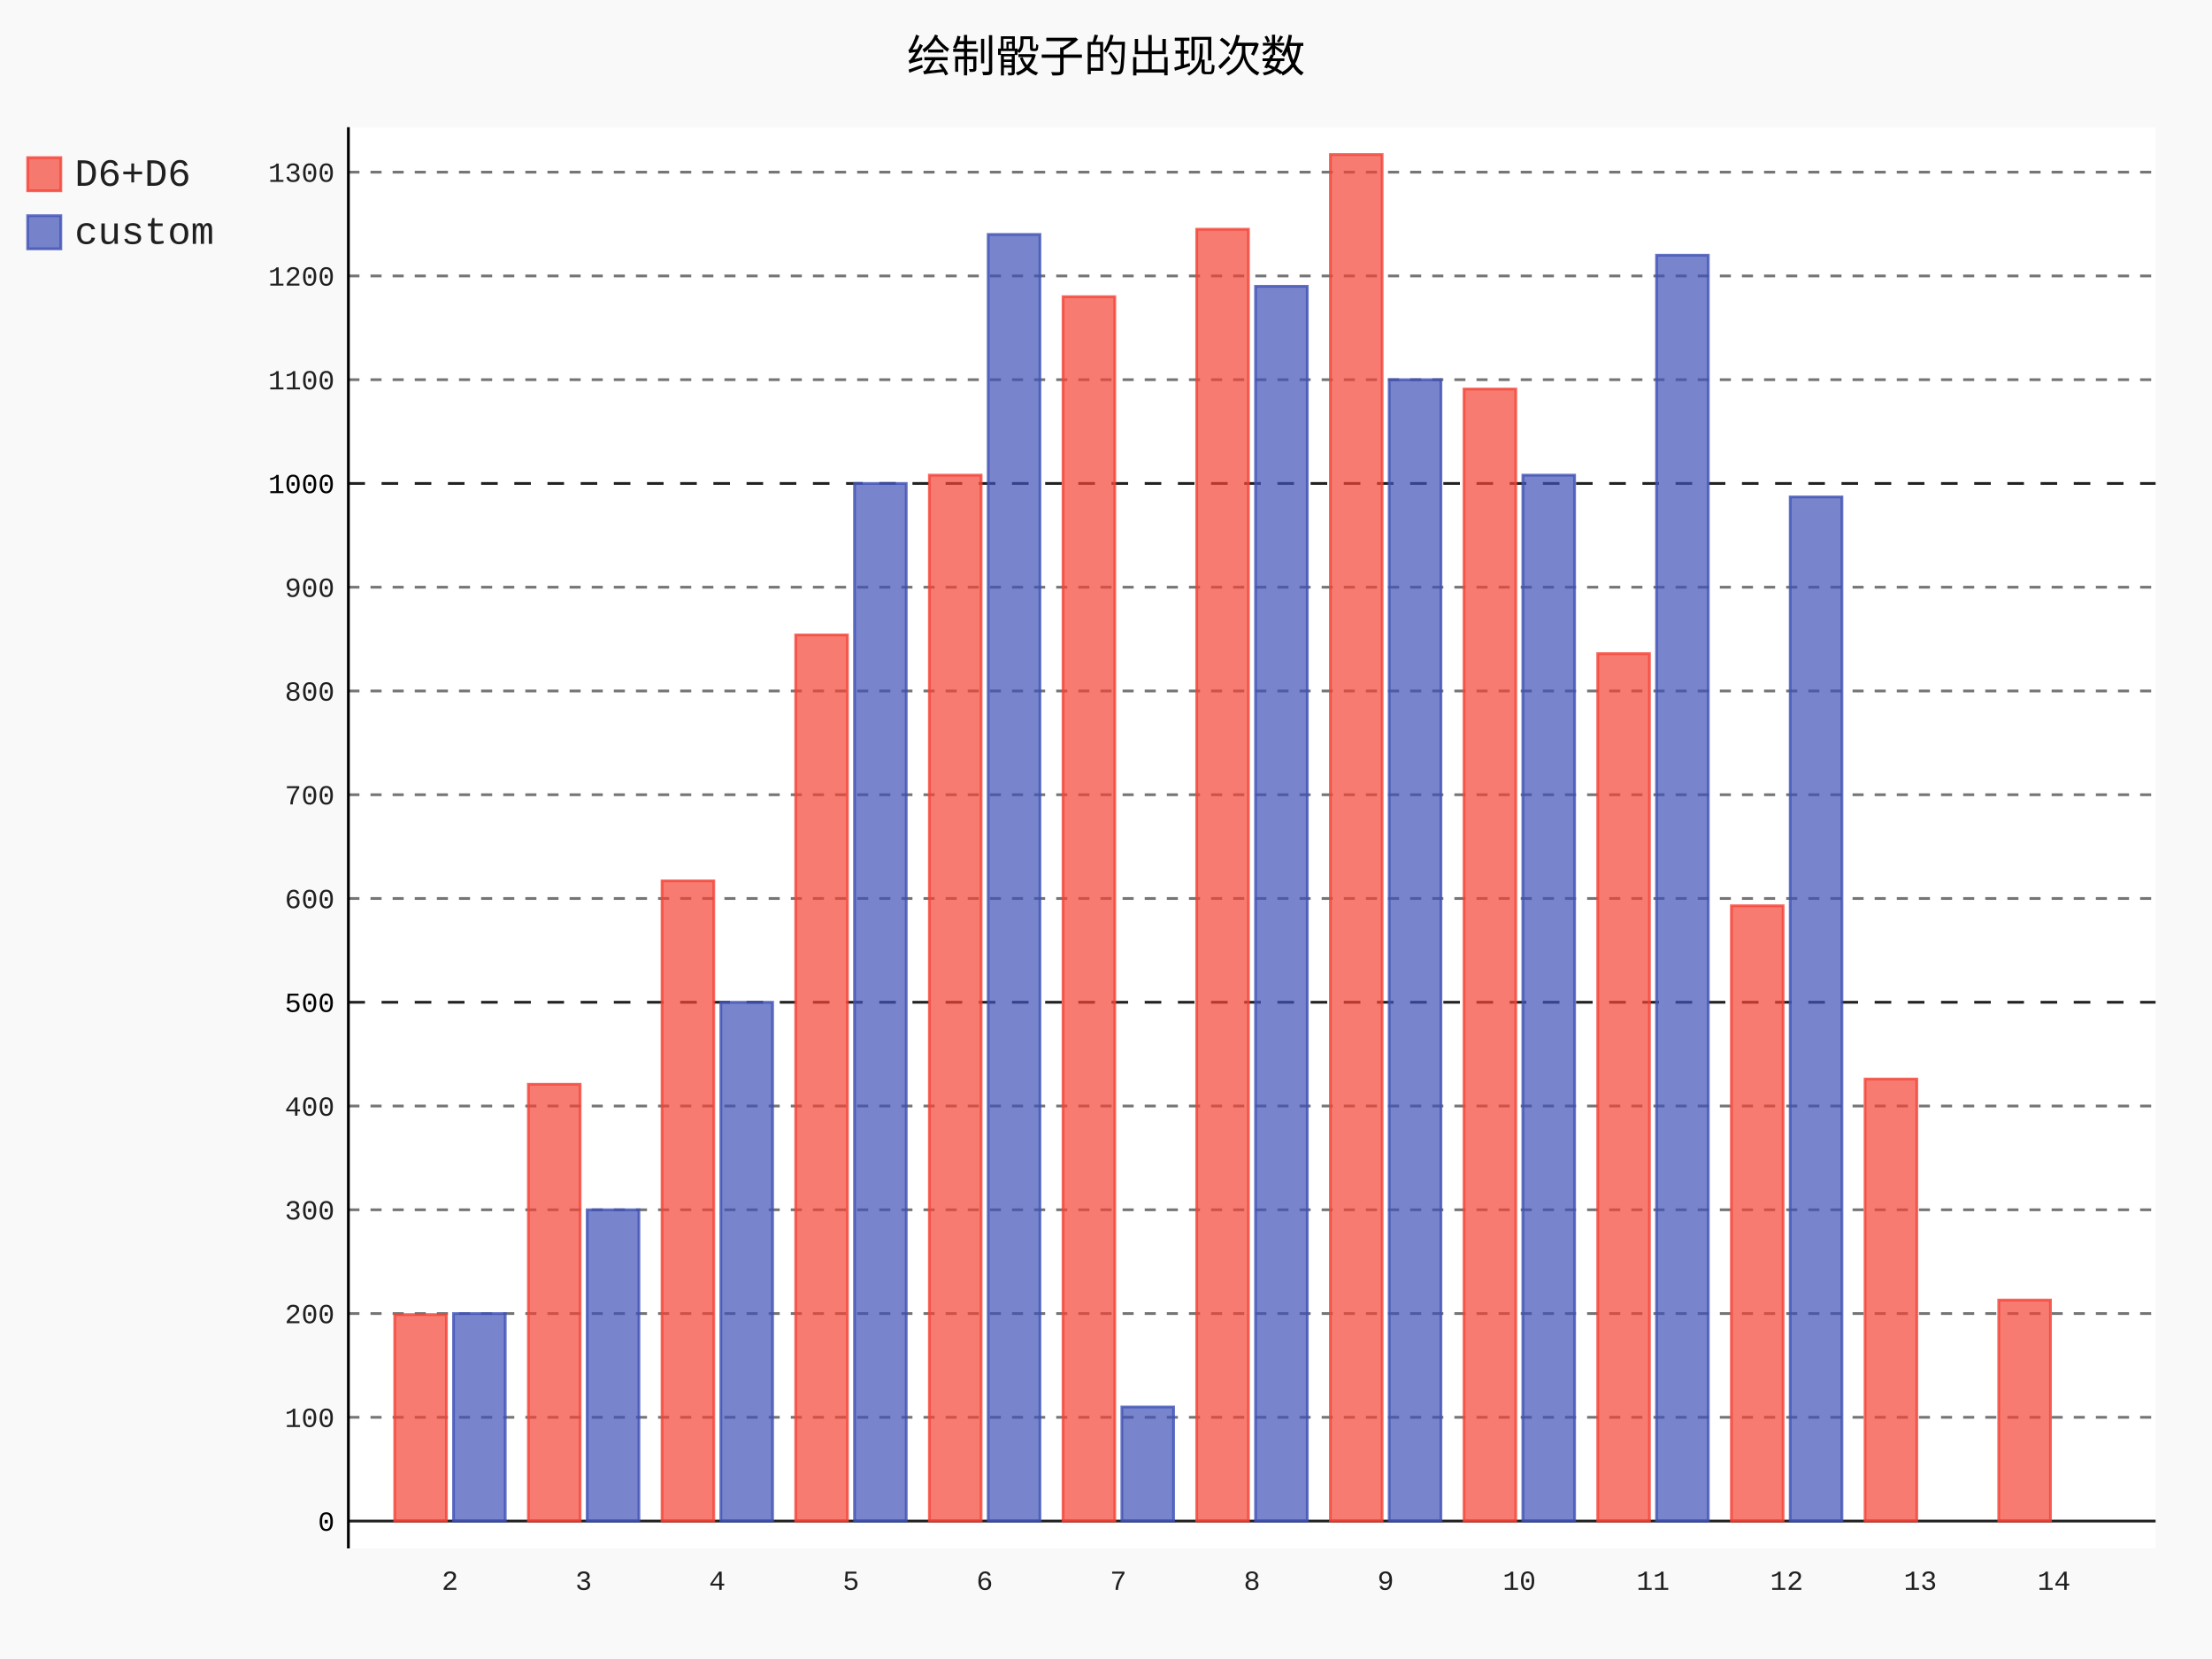
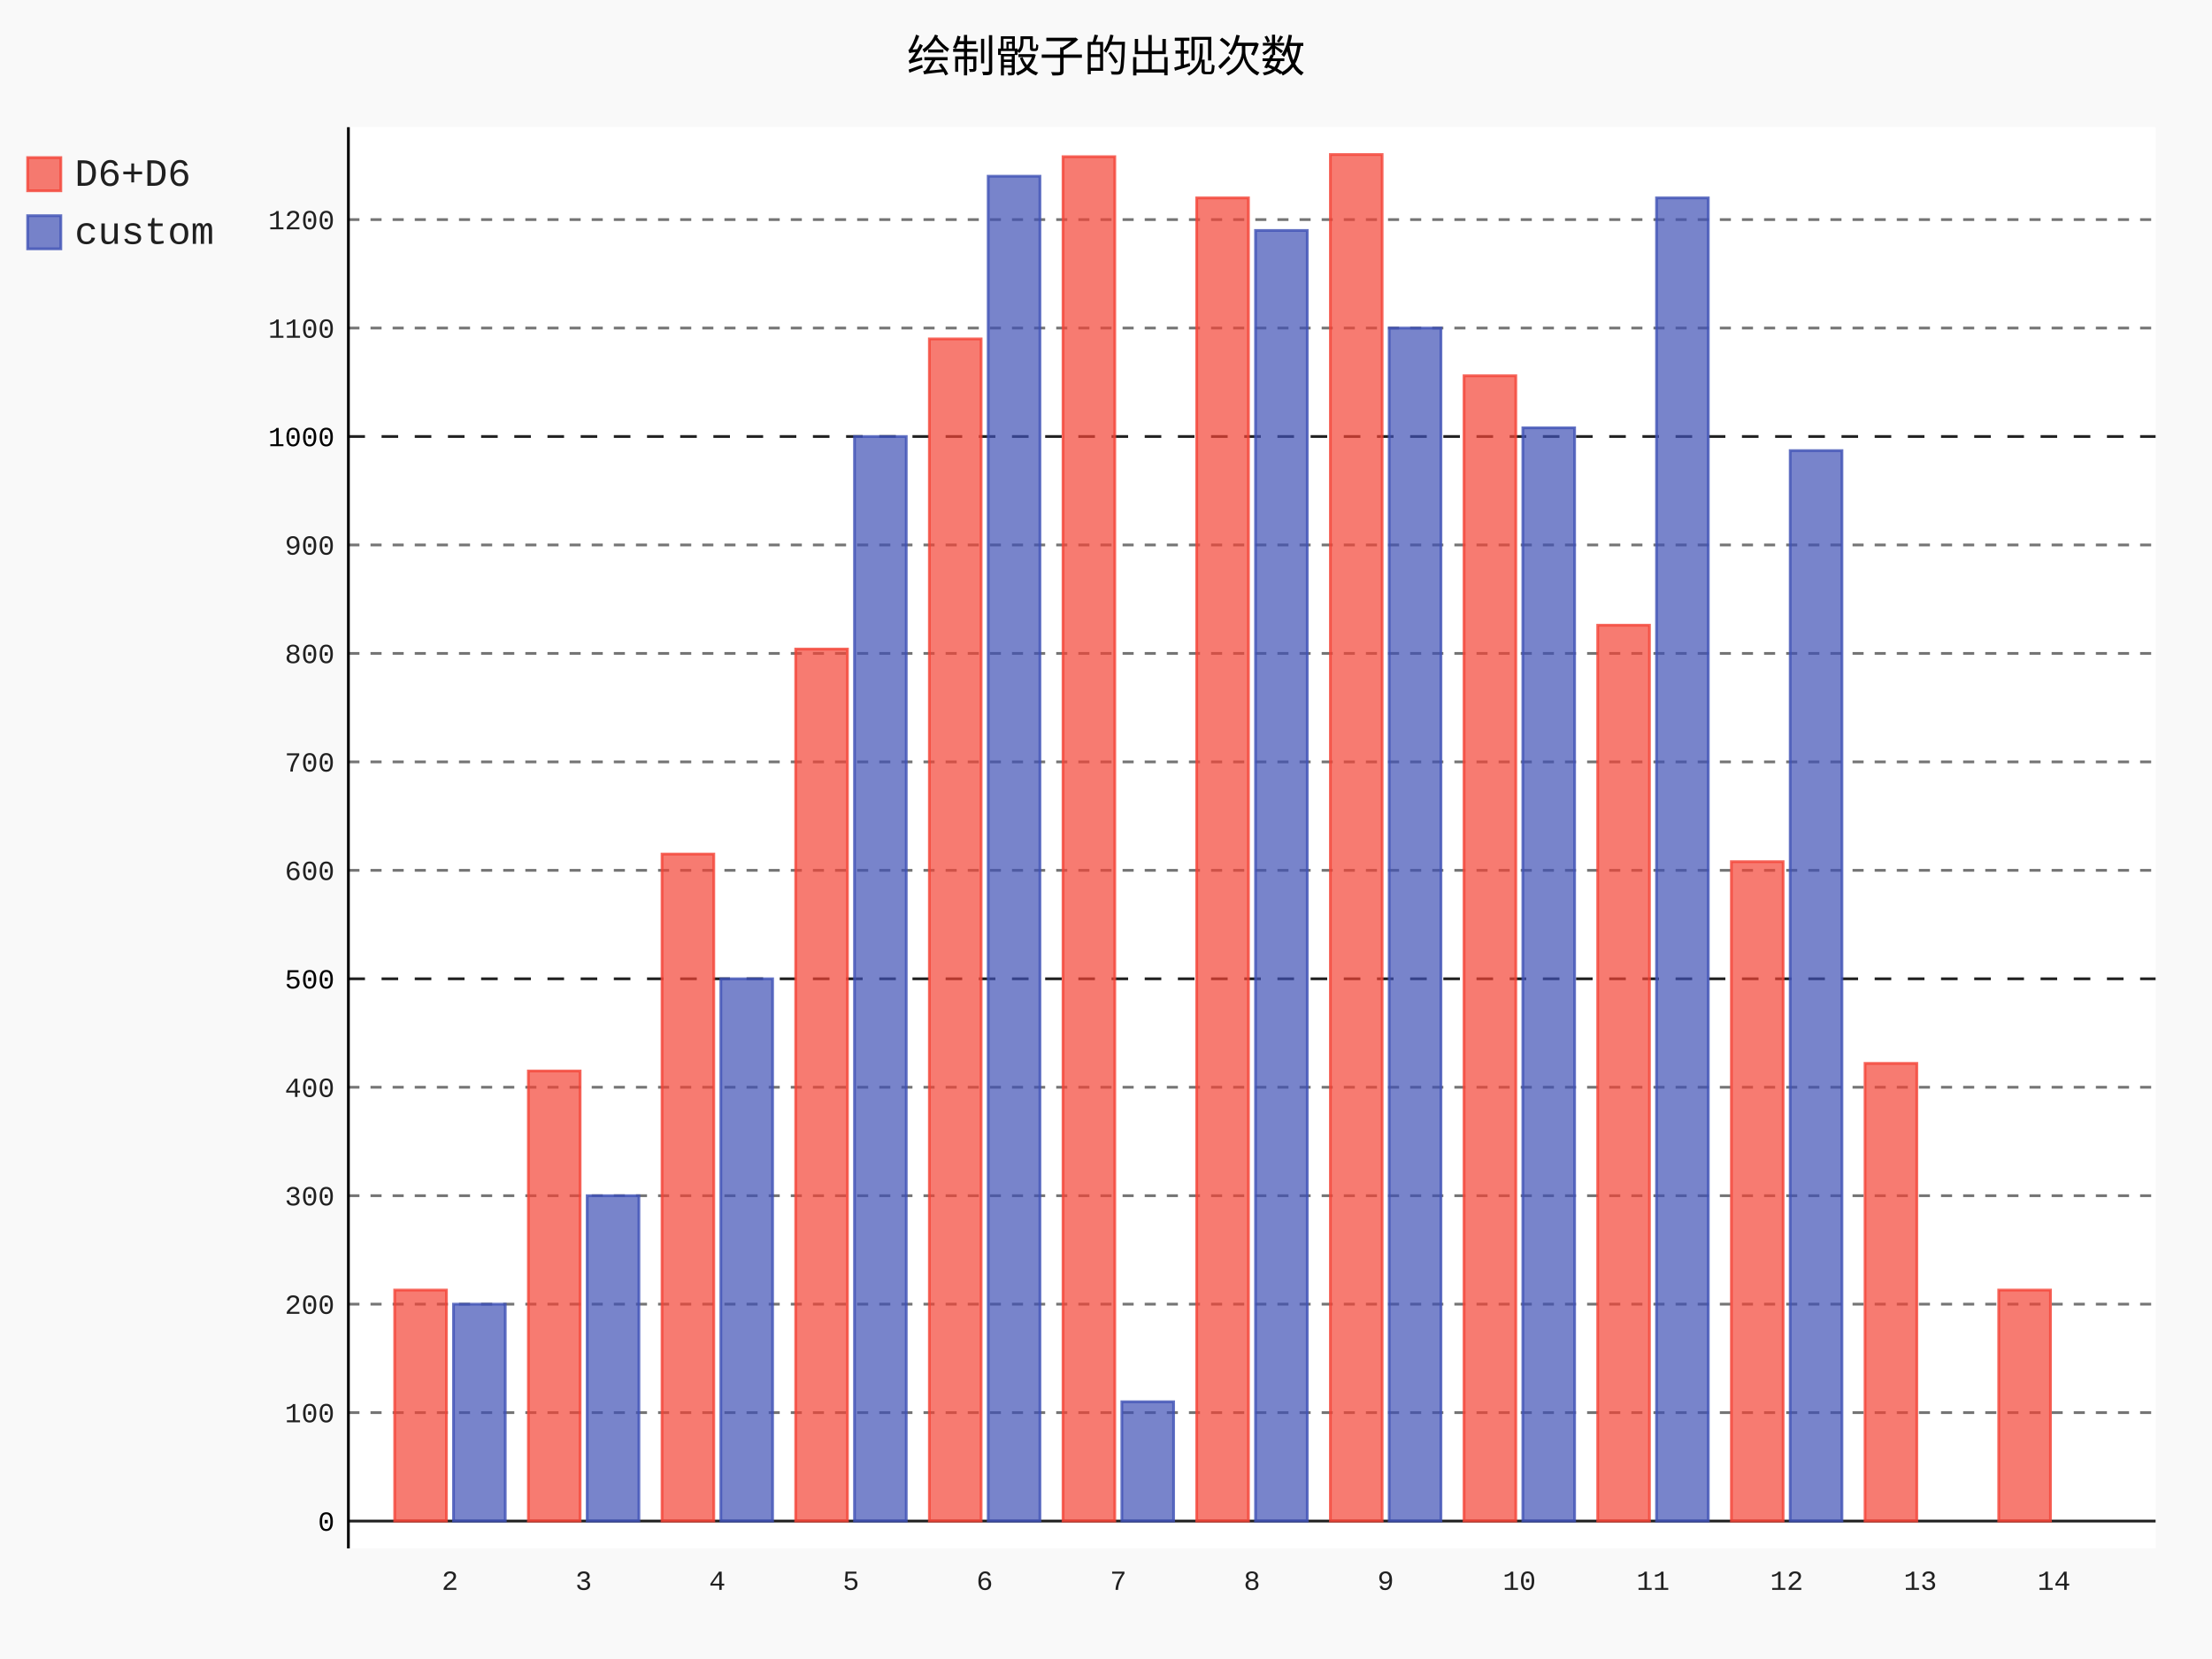
- <svg xmlns="http://www.w3.org/2000/svg" id="chart-9a5b1322-39e1-48a7-b54b-3d48b6149516" class="pygal-chart" viewBox="0 0 800 600">
+ <svg xmlns="http://www.w3.org/2000/svg" id="chart-95f8122e-3323-46b1-a110-5b7c514f5317" class="pygal-chart" viewBox="0 0 800 600">
  <defs>
-     <style type="text/css">#chart-9a5b1322-39e1-48a7-b54b-3d48b6149516{-webkit-user-select:none;-webkit-font-smoothing:antialiased;font-family:Consolas,"Liberation Mono",Menlo,Courier,monospace}#chart-9a5b1322-39e1-48a7-b54b-3d48b6149516 .title{font-family:Consolas,"Liberation Mono",Menlo,Courier,monospace;font-size:16px}#chart-9a5b1322-39e1-48a7-b54b-3d48b6149516 .legends .legend text{font-family:Consolas,"Liberation Mono",Menlo,Courier,monospace;font-size:14px}#chart-9a5b1322-39e1-48a7-b54b-3d48b6149516 .axis text{font-family:Consolas,"Liberation Mono",Menlo,Courier,monospace;font-size:10px}#chart-9a5b1322-39e1-48a7-b54b-3d48b6149516 .axis text.major{font-family:Consolas,"Liberation Mono",Menlo,Courier,monospace;font-size:10px}#chart-9a5b1322-39e1-48a7-b54b-3d48b6149516 .text-overlay text.value{font-family:Consolas,"Liberation Mono",Menlo,Courier,monospace;font-size:16px}#chart-9a5b1322-39e1-48a7-b54b-3d48b6149516 .text-overlay text.label{font-family:Consolas,"Liberation Mono",Menlo,Courier,monospace;font-size:10px}#chart-9a5b1322-39e1-48a7-b54b-3d48b6149516 .tooltip{font-family:Consolas,"Liberation Mono",Menlo,Courier,monospace;font-size:14px}#chart-9a5b1322-39e1-48a7-b54b-3d48b6149516 text.no_data{font-family:Consolas,"Liberation Mono",Menlo,Courier,monospace;font-size:64px}
- #chart-9a5b1322-39e1-48a7-b54b-3d48b6149516{background-color:rgba(249,249,249,1)}#chart-9a5b1322-39e1-48a7-b54b-3d48b6149516 path,#chart-9a5b1322-39e1-48a7-b54b-3d48b6149516 line,#chart-9a5b1322-39e1-48a7-b54b-3d48b6149516 rect,#chart-9a5b1322-39e1-48a7-b54b-3d48b6149516 circle{-webkit-transition:150ms;-moz-transition:150ms;transition:150ms}#chart-9a5b1322-39e1-48a7-b54b-3d48b6149516 .graph &gt; .background{fill:rgba(249,249,249,1)}#chart-9a5b1322-39e1-48a7-b54b-3d48b6149516 .plot &gt; .background{fill:rgba(255,255,255,1)}#chart-9a5b1322-39e1-48a7-b54b-3d48b6149516 .graph{fill:rgba(0,0,0,.87)}#chart-9a5b1322-39e1-48a7-b54b-3d48b6149516 text.no_data{fill:rgba(0,0,0,1)}#chart-9a5b1322-39e1-48a7-b54b-3d48b6149516 .title{fill:rgba(0,0,0,1)}#chart-9a5b1322-39e1-48a7-b54b-3d48b6149516 .legends .legend text{fill:rgba(0,0,0,.87)}#chart-9a5b1322-39e1-48a7-b54b-3d48b6149516 .legends .legend:hover text{fill:rgba(0,0,0,1)}#chart-9a5b1322-39e1-48a7-b54b-3d48b6149516 .axis .line{stroke:rgba(0,0,0,1)}#chart-9a5b1322-39e1-48a7-b54b-3d48b6149516 .axis .guide.line{stroke:rgba(0,0,0,.54)}#chart-9a5b1322-39e1-48a7-b54b-3d48b6149516 .axis .major.line{stroke:rgba(0,0,0,.87)}#chart-9a5b1322-39e1-48a7-b54b-3d48b6149516 .axis text.major{fill:rgba(0,0,0,1)}#chart-9a5b1322-39e1-48a7-b54b-3d48b6149516 .axis.y .guides:hover .guide.line,#chart-9a5b1322-39e1-48a7-b54b-3d48b6149516 .line-graph .axis.x .guides:hover .guide.line,#chart-9a5b1322-39e1-48a7-b54b-3d48b6149516 .stackedline-graph .axis.x .guides:hover .guide.line,#chart-9a5b1322-39e1-48a7-b54b-3d48b6149516 .xy-graph .axis.x .guides:hover .guide.line{stroke:rgba(0,0,0,1)}#chart-9a5b1322-39e1-48a7-b54b-3d48b6149516 .axis .guides:hover text{fill:rgba(0,0,0,1)}#chart-9a5b1322-39e1-48a7-b54b-3d48b6149516 .reactive{fill-opacity:.7;stroke-opacity:.8}#chart-9a5b1322-39e1-48a7-b54b-3d48b6149516 .ci{stroke:rgba(0,0,0,.87)}#chart-9a5b1322-39e1-48a7-b54b-3d48b6149516 .reactive.active,#chart-9a5b1322-39e1-48a7-b54b-3d48b6149516 .active .reactive{fill-opacity:.8;stroke-opacity:.9;stroke-width:4}#chart-9a5b1322-39e1-48a7-b54b-3d48b6149516 .ci .reactive.active{stroke-width:1.5}#chart-9a5b1322-39e1-48a7-b54b-3d48b6149516 .series text{fill:rgba(0,0,0,1)}#chart-9a5b1322-39e1-48a7-b54b-3d48b6149516 .tooltip rect{fill:rgba(255,255,255,1);stroke:rgba(0,0,0,1);-webkit-transition:opacity 150ms;-moz-transition:opacity 150ms;transition:opacity 150ms}#chart-9a5b1322-39e1-48a7-b54b-3d48b6149516 .tooltip .label{fill:rgba(0,0,0,.87)}#chart-9a5b1322-39e1-48a7-b54b-3d48b6149516 .tooltip .label{fill:rgba(0,0,0,.87)}#chart-9a5b1322-39e1-48a7-b54b-3d48b6149516 .tooltip .legend{font-size:.8em;fill:rgba(0,0,0,.54)}#chart-9a5b1322-39e1-48a7-b54b-3d48b6149516 .tooltip .x_label{font-size:.6em;fill:rgba(0,0,0,1)}#chart-9a5b1322-39e1-48a7-b54b-3d48b6149516 .tooltip .xlink{font-size:.5em;text-decoration:underline}#chart-9a5b1322-39e1-48a7-b54b-3d48b6149516 .tooltip .value{font-size:1.5em}#chart-9a5b1322-39e1-48a7-b54b-3d48b6149516 .bound{font-size:.5em}#chart-9a5b1322-39e1-48a7-b54b-3d48b6149516 .max-value{font-size:.75em;fill:rgba(0,0,0,.54)}#chart-9a5b1322-39e1-48a7-b54b-3d48b6149516 .map-element{fill:rgba(255,255,255,1);stroke:rgba(0,0,0,.54) !important}#chart-9a5b1322-39e1-48a7-b54b-3d48b6149516 .map-element .reactive{fill-opacity:inherit;stroke-opacity:inherit}#chart-9a5b1322-39e1-48a7-b54b-3d48b6149516 .color-0,#chart-9a5b1322-39e1-48a7-b54b-3d48b6149516 .color-0 a:visited{stroke:#F44336;fill:#F44336}#chart-9a5b1322-39e1-48a7-b54b-3d48b6149516 .color-1,#chart-9a5b1322-39e1-48a7-b54b-3d48b6149516 .color-1 a:visited{stroke:#3F51B5;fill:#3F51B5}#chart-9a5b1322-39e1-48a7-b54b-3d48b6149516 .text-overlay .color-0 text{fill:black}#chart-9a5b1322-39e1-48a7-b54b-3d48b6149516 .text-overlay .color-1 text{fill:black}
- #chart-9a5b1322-39e1-48a7-b54b-3d48b6149516 text.no_data{text-anchor:middle}#chart-9a5b1322-39e1-48a7-b54b-3d48b6149516 .guide.line{fill:none}#chart-9a5b1322-39e1-48a7-b54b-3d48b6149516 .centered{text-anchor:middle}#chart-9a5b1322-39e1-48a7-b54b-3d48b6149516 .title{text-anchor:middle}#chart-9a5b1322-39e1-48a7-b54b-3d48b6149516 .legends .legend text{fill-opacity:1}#chart-9a5b1322-39e1-48a7-b54b-3d48b6149516 .axis.x text{text-anchor:middle}#chart-9a5b1322-39e1-48a7-b54b-3d48b6149516 .axis.x:not(.web) text[transform]{text-anchor:start}#chart-9a5b1322-39e1-48a7-b54b-3d48b6149516 .axis.x:not(.web) text[transform].backwards{text-anchor:end}#chart-9a5b1322-39e1-48a7-b54b-3d48b6149516 .axis.y text{text-anchor:end}#chart-9a5b1322-39e1-48a7-b54b-3d48b6149516 .axis.y text[transform].backwards{text-anchor:start}#chart-9a5b1322-39e1-48a7-b54b-3d48b6149516 .axis.y2 text{text-anchor:start}#chart-9a5b1322-39e1-48a7-b54b-3d48b6149516 .axis.y2 text[transform].backwards{text-anchor:end}#chart-9a5b1322-39e1-48a7-b54b-3d48b6149516 .axis .guide.line{stroke-dasharray:4,4}#chart-9a5b1322-39e1-48a7-b54b-3d48b6149516 .axis .major.guide.line{stroke-dasharray:6,6}#chart-9a5b1322-39e1-48a7-b54b-3d48b6149516 .horizontal .axis.y .guide.line,#chart-9a5b1322-39e1-48a7-b54b-3d48b6149516 .horizontal .axis.y2 .guide.line,#chart-9a5b1322-39e1-48a7-b54b-3d48b6149516 .vertical .axis.x .guide.line{opacity:0}#chart-9a5b1322-39e1-48a7-b54b-3d48b6149516 .horizontal .axis.always_show .guide.line,#chart-9a5b1322-39e1-48a7-b54b-3d48b6149516 .vertical .axis.always_show .guide.line{opacity:1 !important}#chart-9a5b1322-39e1-48a7-b54b-3d48b6149516 .axis.y .guides:hover .guide.line,#chart-9a5b1322-39e1-48a7-b54b-3d48b6149516 .axis.y2 .guides:hover .guide.line,#chart-9a5b1322-39e1-48a7-b54b-3d48b6149516 .axis.x .guides:hover .guide.line{opacity:1}#chart-9a5b1322-39e1-48a7-b54b-3d48b6149516 .axis .guides:hover text{opacity:1}#chart-9a5b1322-39e1-48a7-b54b-3d48b6149516 .nofill{fill:none}#chart-9a5b1322-39e1-48a7-b54b-3d48b6149516 .subtle-fill{fill-opacity:.2}#chart-9a5b1322-39e1-48a7-b54b-3d48b6149516 .dot{stroke-width:1px;fill-opacity:1}#chart-9a5b1322-39e1-48a7-b54b-3d48b6149516 .dot.active{stroke-width:5px}#chart-9a5b1322-39e1-48a7-b54b-3d48b6149516 .dot.negative{fill:transparent}#chart-9a5b1322-39e1-48a7-b54b-3d48b6149516 text,#chart-9a5b1322-39e1-48a7-b54b-3d48b6149516 tspan{stroke:none !important}#chart-9a5b1322-39e1-48a7-b54b-3d48b6149516 .series text.active{opacity:1}#chart-9a5b1322-39e1-48a7-b54b-3d48b6149516 .tooltip rect{fill-opacity:.95;stroke-width:.5}#chart-9a5b1322-39e1-48a7-b54b-3d48b6149516 .tooltip text{fill-opacity:1}#chart-9a5b1322-39e1-48a7-b54b-3d48b6149516 .showable{visibility:hidden}#chart-9a5b1322-39e1-48a7-b54b-3d48b6149516 .showable.shown{visibility:visible}#chart-9a5b1322-39e1-48a7-b54b-3d48b6149516 .gauge-background{fill:rgba(229,229,229,1);stroke:none}#chart-9a5b1322-39e1-48a7-b54b-3d48b6149516 .bg-lines{stroke:rgba(249,249,249,1);stroke-width:2px}</style>
+     <style type="text/css">#chart-95f8122e-3323-46b1-a110-5b7c514f5317{-webkit-user-select:none;-webkit-font-smoothing:antialiased;font-family:Consolas,"Liberation Mono",Menlo,Courier,monospace}#chart-95f8122e-3323-46b1-a110-5b7c514f5317 .title{font-family:Consolas,"Liberation Mono",Menlo,Courier,monospace;font-size:16px}#chart-95f8122e-3323-46b1-a110-5b7c514f5317 .legends .legend text{font-family:Consolas,"Liberation Mono",Menlo,Courier,monospace;font-size:14px}#chart-95f8122e-3323-46b1-a110-5b7c514f5317 .axis text{font-family:Consolas,"Liberation Mono",Menlo,Courier,monospace;font-size:10px}#chart-95f8122e-3323-46b1-a110-5b7c514f5317 .axis text.major{font-family:Consolas,"Liberation Mono",Menlo,Courier,monospace;font-size:10px}#chart-95f8122e-3323-46b1-a110-5b7c514f5317 .text-overlay text.value{font-family:Consolas,"Liberation Mono",Menlo,Courier,monospace;font-size:16px}#chart-95f8122e-3323-46b1-a110-5b7c514f5317 .text-overlay text.label{font-family:Consolas,"Liberation Mono",Menlo,Courier,monospace;font-size:10px}#chart-95f8122e-3323-46b1-a110-5b7c514f5317 .tooltip{font-family:Consolas,"Liberation Mono",Menlo,Courier,monospace;font-size:14px}#chart-95f8122e-3323-46b1-a110-5b7c514f5317 text.no_data{font-family:Consolas,"Liberation Mono",Menlo,Courier,monospace;font-size:64px}
+ #chart-95f8122e-3323-46b1-a110-5b7c514f5317{background-color:rgba(249,249,249,1)}#chart-95f8122e-3323-46b1-a110-5b7c514f5317 path,#chart-95f8122e-3323-46b1-a110-5b7c514f5317 line,#chart-95f8122e-3323-46b1-a110-5b7c514f5317 rect,#chart-95f8122e-3323-46b1-a110-5b7c514f5317 circle{-webkit-transition:150ms;-moz-transition:150ms;transition:150ms}#chart-95f8122e-3323-46b1-a110-5b7c514f5317 .graph &gt; .background{fill:rgba(249,249,249,1)}#chart-95f8122e-3323-46b1-a110-5b7c514f5317 .plot &gt; .background{fill:rgba(255,255,255,1)}#chart-95f8122e-3323-46b1-a110-5b7c514f5317 .graph{fill:rgba(0,0,0,.87)}#chart-95f8122e-3323-46b1-a110-5b7c514f5317 text.no_data{fill:rgba(0,0,0,1)}#chart-95f8122e-3323-46b1-a110-5b7c514f5317 .title{fill:rgba(0,0,0,1)}#chart-95f8122e-3323-46b1-a110-5b7c514f5317 .legends .legend text{fill:rgba(0,0,0,.87)}#chart-95f8122e-3323-46b1-a110-5b7c514f5317 .legends .legend:hover text{fill:rgba(0,0,0,1)}#chart-95f8122e-3323-46b1-a110-5b7c514f5317 .axis .line{stroke:rgba(0,0,0,1)}#chart-95f8122e-3323-46b1-a110-5b7c514f5317 .axis .guide.line{stroke:rgba(0,0,0,.54)}#chart-95f8122e-3323-46b1-a110-5b7c514f5317 .axis .major.line{stroke:rgba(0,0,0,.87)}#chart-95f8122e-3323-46b1-a110-5b7c514f5317 .axis text.major{fill:rgba(0,0,0,1)}#chart-95f8122e-3323-46b1-a110-5b7c514f5317 .axis.y .guides:hover .guide.line,#chart-95f8122e-3323-46b1-a110-5b7c514f5317 .line-graph .axis.x .guides:hover .guide.line,#chart-95f8122e-3323-46b1-a110-5b7c514f5317 .stackedline-graph .axis.x .guides:hover .guide.line,#chart-95f8122e-3323-46b1-a110-5b7c514f5317 .xy-graph .axis.x .guides:hover .guide.line{stroke:rgba(0,0,0,1)}#chart-95f8122e-3323-46b1-a110-5b7c514f5317 .axis .guides:hover text{fill:rgba(0,0,0,1)}#chart-95f8122e-3323-46b1-a110-5b7c514f5317 .reactive{fill-opacity:.7;stroke-opacity:.8}#chart-95f8122e-3323-46b1-a110-5b7c514f5317 .ci{stroke:rgba(0,0,0,.87)}#chart-95f8122e-3323-46b1-a110-5b7c514f5317 .reactive.active,#chart-95f8122e-3323-46b1-a110-5b7c514f5317 .active .reactive{fill-opacity:.8;stroke-opacity:.9;stroke-width:4}#chart-95f8122e-3323-46b1-a110-5b7c514f5317 .ci .reactive.active{stroke-width:1.5}#chart-95f8122e-3323-46b1-a110-5b7c514f5317 .series text{fill:rgba(0,0,0,1)}#chart-95f8122e-3323-46b1-a110-5b7c514f5317 .tooltip rect{fill:rgba(255,255,255,1);stroke:rgba(0,0,0,1);-webkit-transition:opacity 150ms;-moz-transition:opacity 150ms;transition:opacity 150ms}#chart-95f8122e-3323-46b1-a110-5b7c514f5317 .tooltip .label{fill:rgba(0,0,0,.87)}#chart-95f8122e-3323-46b1-a110-5b7c514f5317 .tooltip .label{fill:rgba(0,0,0,.87)}#chart-95f8122e-3323-46b1-a110-5b7c514f5317 .tooltip .legend{font-size:.8em;fill:rgba(0,0,0,.54)}#chart-95f8122e-3323-46b1-a110-5b7c514f5317 .tooltip .x_label{font-size:.6em;fill:rgba(0,0,0,1)}#chart-95f8122e-3323-46b1-a110-5b7c514f5317 .tooltip .xlink{font-size:.5em;text-decoration:underline}#chart-95f8122e-3323-46b1-a110-5b7c514f5317 .tooltip .value{font-size:1.5em}#chart-95f8122e-3323-46b1-a110-5b7c514f5317 .bound{font-size:.5em}#chart-95f8122e-3323-46b1-a110-5b7c514f5317 .max-value{font-size:.75em;fill:rgba(0,0,0,.54)}#chart-95f8122e-3323-46b1-a110-5b7c514f5317 .map-element{fill:rgba(255,255,255,1);stroke:rgba(0,0,0,.54) !important}#chart-95f8122e-3323-46b1-a110-5b7c514f5317 .map-element .reactive{fill-opacity:inherit;stroke-opacity:inherit}#chart-95f8122e-3323-46b1-a110-5b7c514f5317 .color-0,#chart-95f8122e-3323-46b1-a110-5b7c514f5317 .color-0 a:visited{stroke:#F44336;fill:#F44336}#chart-95f8122e-3323-46b1-a110-5b7c514f5317 .color-1,#chart-95f8122e-3323-46b1-a110-5b7c514f5317 .color-1 a:visited{stroke:#3F51B5;fill:#3F51B5}#chart-95f8122e-3323-46b1-a110-5b7c514f5317 .text-overlay .color-0 text{fill:black}#chart-95f8122e-3323-46b1-a110-5b7c514f5317 .text-overlay .color-1 text{fill:black}
+ #chart-95f8122e-3323-46b1-a110-5b7c514f5317 text.no_data{text-anchor:middle}#chart-95f8122e-3323-46b1-a110-5b7c514f5317 .guide.line{fill:none}#chart-95f8122e-3323-46b1-a110-5b7c514f5317 .centered{text-anchor:middle}#chart-95f8122e-3323-46b1-a110-5b7c514f5317 .title{text-anchor:middle}#chart-95f8122e-3323-46b1-a110-5b7c514f5317 .legends .legend text{fill-opacity:1}#chart-95f8122e-3323-46b1-a110-5b7c514f5317 .axis.x text{text-anchor:middle}#chart-95f8122e-3323-46b1-a110-5b7c514f5317 .axis.x:not(.web) text[transform]{text-anchor:start}#chart-95f8122e-3323-46b1-a110-5b7c514f5317 .axis.x:not(.web) text[transform].backwards{text-anchor:end}#chart-95f8122e-3323-46b1-a110-5b7c514f5317 .axis.y text{text-anchor:end}#chart-95f8122e-3323-46b1-a110-5b7c514f5317 .axis.y text[transform].backwards{text-anchor:start}#chart-95f8122e-3323-46b1-a110-5b7c514f5317 .axis.y2 text{text-anchor:start}#chart-95f8122e-3323-46b1-a110-5b7c514f5317 .axis.y2 text[transform].backwards{text-anchor:end}#chart-95f8122e-3323-46b1-a110-5b7c514f5317 .axis .guide.line{stroke-dasharray:4,4}#chart-95f8122e-3323-46b1-a110-5b7c514f5317 .axis .major.guide.line{stroke-dasharray:6,6}#chart-95f8122e-3323-46b1-a110-5b7c514f5317 .horizontal .axis.y .guide.line,#chart-95f8122e-3323-46b1-a110-5b7c514f5317 .horizontal .axis.y2 .guide.line,#chart-95f8122e-3323-46b1-a110-5b7c514f5317 .vertical .axis.x .guide.line{opacity:0}#chart-95f8122e-3323-46b1-a110-5b7c514f5317 .horizontal .axis.always_show .guide.line,#chart-95f8122e-3323-46b1-a110-5b7c514f5317 .vertical .axis.always_show .guide.line{opacity:1 !important}#chart-95f8122e-3323-46b1-a110-5b7c514f5317 .axis.y .guides:hover .guide.line,#chart-95f8122e-3323-46b1-a110-5b7c514f5317 .axis.y2 .guides:hover .guide.line,#chart-95f8122e-3323-46b1-a110-5b7c514f5317 .axis.x .guides:hover .guide.line{opacity:1}#chart-95f8122e-3323-46b1-a110-5b7c514f5317 .axis .guides:hover text{opacity:1}#chart-95f8122e-3323-46b1-a110-5b7c514f5317 .nofill{fill:none}#chart-95f8122e-3323-46b1-a110-5b7c514f5317 .subtle-fill{fill-opacity:.2}#chart-95f8122e-3323-46b1-a110-5b7c514f5317 .dot{stroke-width:1px;fill-opacity:1}#chart-95f8122e-3323-46b1-a110-5b7c514f5317 .dot.active{stroke-width:5px}#chart-95f8122e-3323-46b1-a110-5b7c514f5317 .dot.negative{fill:transparent}#chart-95f8122e-3323-46b1-a110-5b7c514f5317 text,#chart-95f8122e-3323-46b1-a110-5b7c514f5317 tspan{stroke:none !important}#chart-95f8122e-3323-46b1-a110-5b7c514f5317 .series text.active{opacity:1}#chart-95f8122e-3323-46b1-a110-5b7c514f5317 .tooltip rect{fill-opacity:.95;stroke-width:.5}#chart-95f8122e-3323-46b1-a110-5b7c514f5317 .tooltip text{fill-opacity:1}#chart-95f8122e-3323-46b1-a110-5b7c514f5317 .showable{visibility:hidden}#chart-95f8122e-3323-46b1-a110-5b7c514f5317 .showable.shown{visibility:visible}#chart-95f8122e-3323-46b1-a110-5b7c514f5317 .gauge-background{fill:rgba(229,229,229,1);stroke:none}#chart-95f8122e-3323-46b1-a110-5b7c514f5317 .bg-lines{stroke:rgba(249,249,249,1);stroke-width:2px}</style>
  </defs>
  <g class="graph bar-graph vertical">
    <rect class="background" height="600" width="800" x="0" y="0" />
    <g class="plot" transform="translate(126, 46)">
      <rect class="background" height="514" width="653.6" x="0" y="0" />
      <g class="axis y always_show">
        <g class="guides">
          <path class="axis major line" d="M0 504.115 h653.6" />
          <text class="major" x="-5" y="507.615">0</text>
        </g>
        <g class="guides">
-           <path class="guide line" d="M0 466.588 h653.6" />
-           <text class="" x="-5" y="470.088">100</text>
-         </g>
-         <g class="guides">
-           <path class="guide line" d="M0 429.061 h653.6" />
-           <text class="" x="-5" y="432.561">200</text>
-         </g>
-         <g class="guides">
-           <path class="guide line" d="M0 391.534 h653.6" />
-           <text class="" x="-5" y="395.034">300</text>
-         </g>
-         <g class="guides">
-           <path class="guide line" d="M0 354.007 h653.6" />
-           <text class="" x="-5" y="357.507">400</text>
-         </g>
-         <g class="guides">
-           <path class="major guide line" d="M0 316.48 h653.6" />
-           <text class="major" x="-5" y="319.98">500</text>
-         </g>
-         <g class="guides">
-           <path class="guide line" d="M0 278.953 h653.6" />
-           <text class="" x="-5" y="282.453">600</text>
-         </g>
-         <g class="guides">
-           <path class="guide line" d="M0 241.426 h653.6" />
-           <text class="" x="-5" y="244.926">700</text>
-         </g>
-         <g class="guides">
-           <path class="guide line" d="M0 203.899 h653.6" />
-           <text class="" x="-5" y="207.399">800</text>
-         </g>
-         <g class="guides">
-           <path class="guide line" d="M0 166.372 h653.6" />
-           <text class="" x="-5" y="169.872">900</text>
-         </g>
-         <g class="guides">
-           <path class="major guide line" d="M0 128.845 h653.6" />
-           <text class="major" x="-5" y="132.345">1000</text>
-         </g>
-         <g class="guides">
-           <path class="guide line" d="M0 91.318 h653.6" />
-           <text class="" x="-5" y="94.818">1100</text>
-         </g>
-         <g class="guides">
-           <path class="guide line" d="M0 53.791 h653.6" />
-           <text class="" x="-5" y="57.291">1200</text>
-         </g>
-         <g class="guides">
-           <path class="guide line" d="M0 16.264 h653.6" />
-           <text class="" x="-5" y="19.764">1300</text>
+           <path class="guide line" d="M0 464.891 h653.6" />
+           <text class="" x="-5" y="468.391">100</text>
+         </g>
+         <g class="guides">
+           <path class="guide line" d="M0 425.666 h653.6" />
+           <text class="" x="-5" y="429.166">200</text>
+         </g>
+         <g class="guides">
+           <path class="guide line" d="M0 386.441 h653.6" />
+           <text class="" x="-5" y="389.941">300</text>
+         </g>
+         <g class="guides">
+           <path class="guide line" d="M0 347.217 h653.6" />
+           <text class="" x="-5" y="350.717">400</text>
+         </g>
+         <g class="guides">
+           <path class="major guide line" d="M0 307.992 h653.6" />
+           <text class="major" x="-5" y="311.492">500</text>
+         </g>
+         <g class="guides">
+           <path class="guide line" d="M0 268.767 h653.6" />
+           <text class="" x="-5" y="272.267">600</text>
+         </g>
+         <g class="guides">
+           <path class="guide line" d="M0 229.543 h653.6" />
+           <text class="" x="-5" y="233.043">700</text>
+         </g>
+         <g class="guides">
+           <path class="guide line" d="M0 190.318 h653.6" />
+           <text class="" x="-5" y="193.818">800</text>
+         </g>
+         <g class="guides">
+           <path class="guide line" d="M0 151.093 h653.6" />
+           <text class="" x="-5" y="154.593">900</text>
+         </g>
+         <g class="guides">
+           <path class="major guide line" d="M0 111.869 h653.6" />
+           <text class="major" x="-5" y="115.369">1000</text>
+         </g>
+         <g class="guides">
+           <path class="guide line" d="M0 72.644 h653.6" />
+           <text class="" x="-5" y="76.144">1100</text>
+         </g>
+         <g class="guides">
+           <path class="guide line" d="M0 33.419 h653.6" />
+           <text class="" x="-5" y="36.919">1200</text>
        </g>
      </g>
      <g class="axis x">
        <path class="line" d="M0 0 v514" />
        <g class="guides">
          <path class="guide line" d="M36.741 0 v514" />
          <text class="" x="36.741" y="529.0">2</text>
        </g>
        <g class="guides">
          <path class="guide line" d="M85.084 0 v514" />
          <text class="" x="85.084" y="529.0">3</text>
        </g>
        <g class="guides">
          <path class="guide line" d="M133.427 0 v514" />
          <text class="" x="133.427" y="529.0">4</text>
        </g>
        <g class="guides">
          <path class="guide line" d="M181.77 0 v514" />
          <text class="" x="181.77" y="529.0">5</text>
        </g>
        <g class="guides">
          <path class="guide line" d="M230.114 0 v514" />
          <text class="" x="230.114" y="529.0">6</text>
        </g>
        <g class="guides">
          <path class="guide line" d="M278.457 0 v514" />
          <text class="" x="278.457" y="529.0">7</text>
        </g>
        <g class="guides">
          <path class="guide line" d="M326.8 0 v514" />
          <text class="" x="326.8" y="529.0">8</text>
        </g>
        <g class="guides">
          <path class="guide line" d="M375.143 0 v514" />
          <text class="" x="375.143" y="529.0">9</text>
        </g>
        <g class="guides">
          <path class="guide line" d="M423.486 0 v514" />
          <text class="" x="423.486" y="529.0">10</text>
        </g>
        <g class="guides">
          <path class="guide line" d="M471.83 0 v514" />
          <text class="" x="471.83" y="529.0">11</text>
        </g>
        <g class="guides">
          <path class="guide line" d="M520.173 0 v514" />
          <text class="" x="520.173" y="529.0">12</text>
        </g>
        <g class="guides">
          <path class="guide line" d="M568.516 0 v514" />
          <text class="" x="568.516" y="529.0">13</text>
        </g>
        <g class="guides">
          <path class="guide line" d="M616.859 0 v514" />
          <text class="" x="616.859" y="529.0">14</text>
        </g>
      </g>
      <g class="series serie-0 color-0">
        <g class="bars">
          <g class="bar">
-             <rect class="rect reactive tooltip-trigger" height="74.679" rx="0" ry="0" width="18.718" x="16.746" y="429.437" />
-           </g>
-           <g class="bar">
-             <rect class="rect reactive tooltip-trigger" height="157.989" rx="0" ry="0" width="18.718" x="65.089" y="346.127" />
-           </g>
-           <g class="bar">
-             <rect class="rect reactive tooltip-trigger" height="231.542" rx="0" ry="0" width="18.718" x="113.432" y="272.574" />
-           </g>
-           <g class="bar">
-             <rect class="rect reactive tooltip-trigger" height="320.481" rx="0" ry="0" width="18.718" x="161.776" y="183.635" />
-           </g>
-           <g class="bar">
-             <rect class="rect reactive tooltip-trigger" height="378.272" rx="0" ry="0" width="18.718" x="210.119" y="125.843" />
-           </g>
-           <g class="bar">
-             <rect class="rect reactive tooltip-trigger" height="442.819" rx="0" ry="0" width="18.718" x="258.462" y="61.297" />
-           </g>
-           <g class="bar">
-             <rect class="rect reactive tooltip-trigger" height="467.211" rx="0" ry="0" width="18.718" x="306.805" y="36.904" />
+             <rect class="rect reactive tooltip-trigger" height="83.549" rx="0" ry="0" width="18.718" x="16.746" y="420.567" />
+           </g>
+           <g class="bar">
+             <rect class="rect reactive tooltip-trigger" height="162.782" rx="0" ry="0" width="18.718" x="65.089" y="341.333" />
+           </g>
+           <g class="bar">
+             <rect class="rect reactive tooltip-trigger" height="241.232" rx="0" ry="0" width="18.718" x="113.432" y="262.884" />
+           </g>
+           <g class="bar">
+             <rect class="rect reactive tooltip-trigger" height="315.366" rx="0" ry="0" width="18.718" x="161.776" y="188.749" />
+           </g>
+           <g class="bar">
+             <rect class="rect reactive tooltip-trigger" height="427.549" rx="0" ry="0" width="18.718" x="210.119" y="76.567" />
+           </g>
+           <g class="bar">
+             <rect class="rect reactive tooltip-trigger" height="493.446" rx="0" ry="0" width="18.718" x="258.462" y="10.669" />
+           </g>
+           <g class="bar">
+             <rect class="rect reactive tooltip-trigger" height="478.541" rx="0" ry="0" width="18.718" x="306.805" y="25.574" />
          </g>
          <g class="bar">
            <rect class="rect reactive tooltip-trigger" height="494.231" rx="0" ry="0" width="18.718" x="355.148" y="9.885" />
          </g>
          <g class="bar">
-             <rect class="rect reactive tooltip-trigger" height="409.42" rx="0" ry="0" width="18.718" x="403.492" y="94.696" />
-           </g>
-           <g class="bar">
-             <rect class="rect reactive tooltip-trigger" height="313.726" rx="0" ry="0" width="18.718" x="451.835" y="190.39" />
-           </g>
-           <g class="bar">
-             <rect class="rect reactive tooltip-trigger" height="222.535" rx="0" ry="0" width="18.718" x="500.178" y="281.58" />
-           </g>
-           <g class="bar">
-             <rect class="rect reactive tooltip-trigger" height="159.865" rx="0" ry="0" width="18.718" x="548.521" y="344.25" />
-           </g>
-           <g class="bar">
-             <rect class="rect reactive tooltip-trigger" height="79.933" rx="0" ry="0" width="18.718" x="596.864" y="424.183" />
+             <rect class="rect reactive tooltip-trigger" height="414.212" rx="0" ry="0" width="18.718" x="403.492" y="89.903" />
+           </g>
+           <g class="bar">
+             <rect class="rect reactive tooltip-trigger" height="323.996" rx="0" ry="0" width="18.718" x="451.835" y="180.12" />
+           </g>
+           <g class="bar">
+             <rect class="rect reactive tooltip-trigger" height="238.486" rx="0" ry="0" width="18.718" x="500.178" y="265.629" />
+           </g>
+           <g class="bar">
+             <rect class="rect reactive tooltip-trigger" height="165.528" rx="0" ry="0" width="18.718" x="548.521" y="338.587" />
+           </g>
+           <g class="bar">
+             <rect class="rect reactive tooltip-trigger" height="83.549" rx="0" ry="0" width="18.718" x="596.864" y="420.567" />
          </g>
        </g>
      </g>
      <g class="series serie-1 color-1">
        <g class="bars">
          <g class="bar">
-             <rect class="rect reactive tooltip-trigger" height="75.054" rx="0" ry="0" width="18.718" x="38.017" y="429.061" />
-           </g>
-           <g class="bar">
-             <rect class="rect reactive tooltip-trigger" height="112.581" rx="0" ry="0" width="18.718" x="86.36" y="391.534" />
-           </g>
-           <g class="bar">
-             <rect class="rect reactive tooltip-trigger" height="187.635" rx="0" ry="0" width="18.718" x="134.703" y="316.48" />
-           </g>
-           <g class="bar">
-             <rect class="rect reactive tooltip-trigger" height="375.27" rx="0" ry="0" width="18.718" x="183.047" y="128.845" />
-           </g>
-           <g class="bar">
-             <rect class="rect reactive tooltip-trigger" height="465.335" rx="0" ry="0" width="18.718" x="231.39" y="38.78" />
-           </g>
-           <g class="bar">
-             <rect class="rect reactive tooltip-trigger" height="41.28" rx="0" ry="0" width="18.718" x="279.733" y="462.836" />
-           </g>
-           <g class="bar">
-             <rect class="rect reactive tooltip-trigger" height="446.571" rx="0" ry="0" width="18.718" x="328.076" y="57.544" />
-           </g>
-           <g class="bar">
-             <rect class="rect reactive tooltip-trigger" height="412.797" rx="0" ry="0" width="18.718" x="376.419" y="91.318" />
-           </g>
-           <g class="bar">
-             <rect class="rect reactive tooltip-trigger" height="378.272" rx="0" ry="0" width="18.718" x="424.763" y="125.843" />
-           </g>
-           <g class="bar">
-             <rect class="rect reactive tooltip-trigger" height="457.83" rx="0" ry="0" width="18.718" x="473.106" y="46.286" />
-           </g>
-           <g class="bar">
-             <rect class="rect reactive tooltip-trigger" height="370.392" rx="0" ry="0" width="18.718" x="521.449" y="133.724" />
+             <rect class="rect reactive tooltip-trigger" height="78.449" rx="0" ry="0" width="18.718" x="38.017" y="425.666" />
+           </g>
+           <g class="bar">
+             <rect class="rect reactive tooltip-trigger" height="117.674" rx="0" ry="0" width="18.718" x="86.36" y="386.441" />
+           </g>
+           <g class="bar">
+             <rect class="rect reactive tooltip-trigger" height="196.123" rx="0" ry="0" width="18.718" x="134.703" y="307.992" />
+           </g>
+           <g class="bar">
+             <rect class="rect reactive tooltip-trigger" height="392.247" rx="0" ry="0" width="18.718" x="183.047" y="111.869" />
+           </g>
+           <g class="bar">
+             <rect class="rect reactive tooltip-trigger" height="486.386" rx="0" ry="0" width="18.718" x="231.39" y="17.73" />
+           </g>
+           <g class="bar">
+             <rect class="rect reactive tooltip-trigger" height="43.147" rx="0" ry="0" width="18.718" x="279.733" y="460.968" />
+           </g>
+           <g class="bar">
+             <rect class="rect reactive tooltip-trigger" height="466.774" rx="0" ry="0" width="18.718" x="328.076" y="37.342" />
+           </g>
+           <g class="bar">
+             <rect class="rect reactive tooltip-trigger" height="431.471" rx="0" ry="0" width="18.718" x="376.419" y="72.644" />
+           </g>
+           <g class="bar">
+             <rect class="rect reactive tooltip-trigger" height="395.385" rx="0" ry="0" width="18.718" x="424.763" y="108.731" />
+           </g>
+           <g class="bar">
+             <rect class="rect reactive tooltip-trigger" height="478.541" rx="0" ry="0" width="18.718" x="473.106" y="25.574" />
+           </g>
+           <g class="bar">
+             <rect class="rect reactive tooltip-trigger" height="387.147" rx="0" ry="0" width="18.718" x="521.449" y="116.968" />
          </g>
        </g>
      </g>
    </g>
    <g class="titles">
      <text class="title plot_title" x="400.0" y="26">绘制骰子的出现次数</text>
    </g>
    <g class="plot overlay" transform="translate(126, 46)">
      <g class="series serie-0 color-0" />
      <g class="series serie-1 color-1" />
    </g>
    <g class="plot text-overlay" transform="translate(126, 46)">
      <g class="series serie-0 color-0" />
      <g class="series serie-1 color-1" />
    </g>
    <g class="plot tooltip-overlay" transform="translate(126, 46)">
      <g class="tooltip" style="opacity: 0" transform="translate(0 0)">
        <rect class="tooltip-box" height="0" rx="0" ry="0" width="0" />
        <g class="text" />
      </g>
    </g>
    <g class="legends" transform="translate(10, 56)">
      <g class="legend reactive activate-serie" id="activate-serie-0">
        <rect class="color-0 reactive" height="12" width="12" x="0.0" y="1.0" />
        <text x="17.0" y="11.2">D6+D6</text>
      </g>
      <g class="legend reactive activate-serie" id="activate-serie-1">
        <rect class="color-1 reactive" height="12" width="12" x="0.0" y="22.0" />
        <text x="17.0" y="32.2">custom</text>
      </g>
    </g>
    <g class="legends" transform="translate(790, 56)" />
  </g>
</svg>
